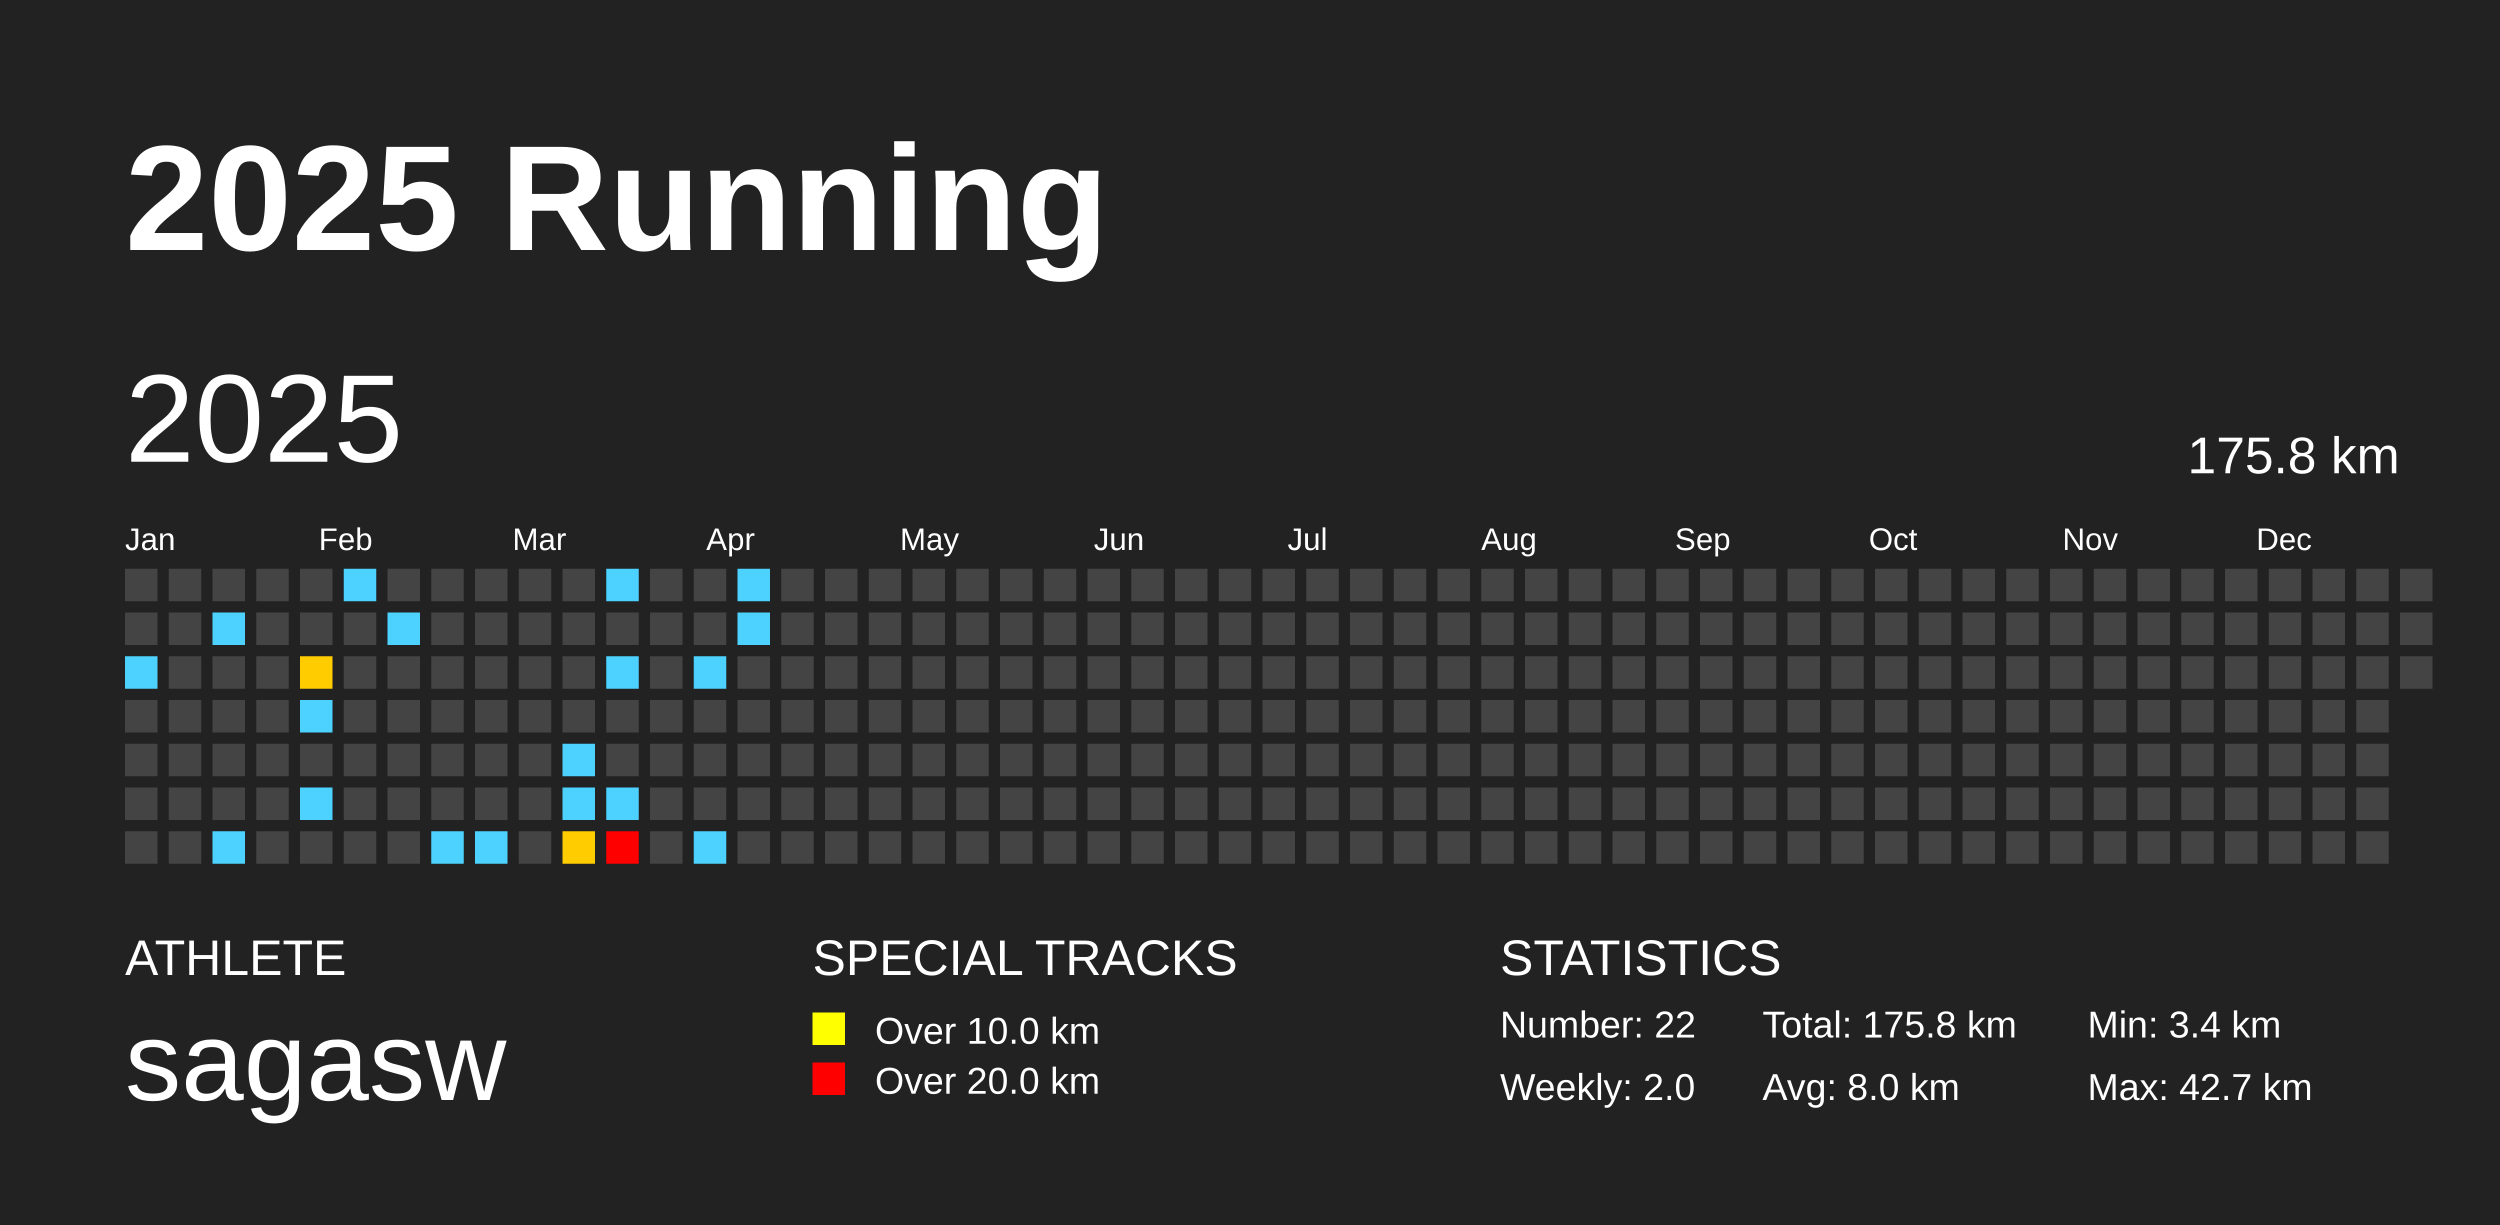
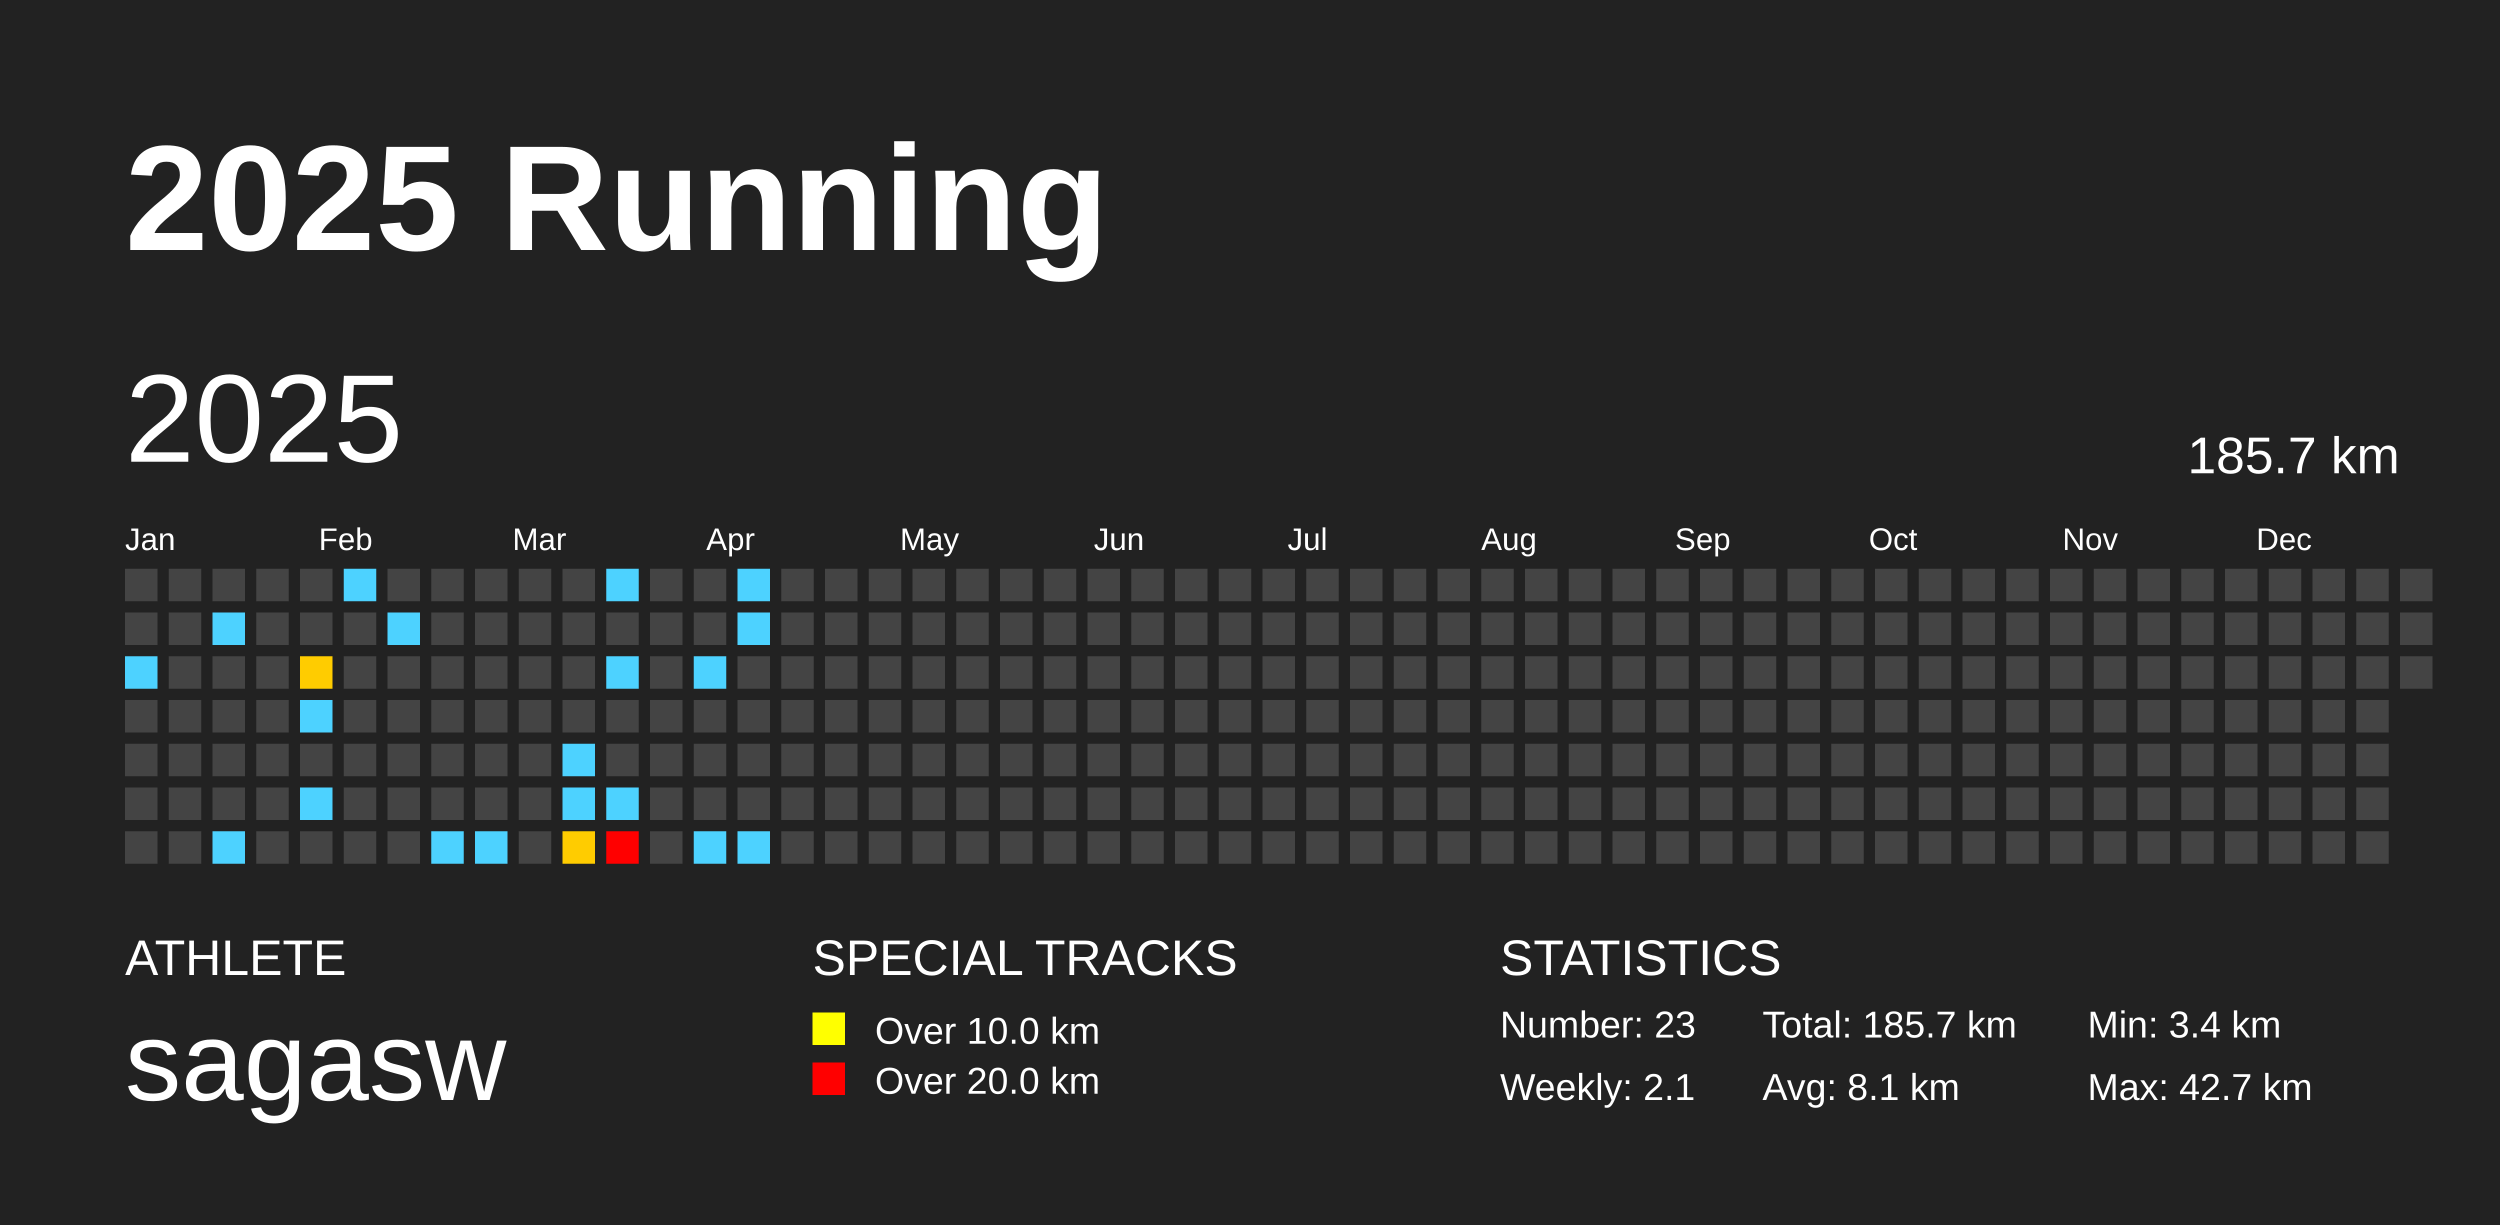
<svg xmlns="http://www.w3.org/2000/svg" baseProfile="full" height="98mm" version="1.1" viewBox="0,0,200,98" width="200mm">
  <defs />
  <rect fill="#222222" height="98" width="200" x="0" y="0" />
  <text fill="#FFFFFF" style="font-size:12px; font-family:Arial; font-weight:bold;" x="10" y="20">2025 Running</text>
  <text fill="#FFFFFF" style="font-size:4px; font-family:Arial" x="10" y="78">ATHLETE</text>
  <text fill="#FFFFFF" style="font-size:9px; font-family:Arial" x="10" y="88">sagasw</text>
  <text fill="#FFFFFF" style="font-size:4px; font-family:Arial" x="65" y="78">SPECIAL TRACKS</text>
  <rect fill="yellow" height="2.6" width="2.6" x="65" y="81" />
  <text fill="#FFFFFF" style="font-size:3px; font-family:Arial" x="70" y="83.5">Over 10.0 km</text>
  <rect fill="red" height="2.6" width="2.6" x="65" y="85" />
  <text fill="#FFFFFF" style="font-size:3px; font-family:Arial" x="70" y="87.5">Over 20.0 km</text>
  <text fill="#FFFFFF" style="font-size:4px; font-family:Arial" x="120" y="78">STATISTICS</text>
-   <text fill="#FFFFFF" style="font-size:3px; font-family:Arial" x="120" y="83">Number: 22</text>
-   <text fill="#FFFFFF" style="font-size:3px; font-family:Arial" x="120" y="88">Weekly: 2.0</text>
-   <text fill="#FFFFFF" style="font-size:3px; font-family:Arial" x="141" y="83">Total: 175.8 km</text>
-   <text fill="#FFFFFF" style="font-size:3px; font-family:Arial" x="141" y="88">Avg: 8.0 km</text>
+   <text fill="#FFFFFF" style="font-size:3px; font-family:Arial" x="120" y="83">Number: 23</text>
+   <text fill="#FFFFFF" style="font-size:3px; font-family:Arial" x="120" y="88">Weekly: 2.1</text>
+   <text fill="#FFFFFF" style="font-size:3px; font-family:Arial" x="141" y="83">Total: 185.7 km</text>
+   <text fill="#FFFFFF" style="font-size:3px; font-family:Arial" x="141" y="88">Avg: 8.1 km</text>
  <text fill="#FFFFFF" style="font-size:3px; font-family:Arial" x="167" y="83">Min: 3.4 km</text>
  <text fill="#FFFFFF" style="font-size:3px; font-family:Arial" x="167" y="88">Max: 42.7 km</text>
  <text dominant-baseline="hanging" fill="#FFFFFF" style="font-size:10.0px; font-family:Arial;" x="10" y="30">2025</text>
-   <text dominant-baseline="hanging" fill="#FFFFFF" style="font-size:4.125px; font-family:Arial;" x="175" y="35">175.8 km</text>
+   <text dominant-baseline="hanging" fill="#FFFFFF" style="font-size:4.125px; font-family:Arial;" x="175" y="35">185.7 km</text>
  <text fill="#FFFFFF" style="font-size:2.5px; font-family:Arial" x="10.0" y="44">Jan</text>
  <text fill="#FFFFFF" style="font-size:2.5px; font-family:Arial" x="25.5" y="44">Feb</text>
  <text fill="#FFFFFF" style="font-size:2.5px; font-family:Arial" x="41.0" y="44">Mar</text>
  <text fill="#FFFFFF" style="font-size:2.5px; font-family:Arial" x="56.5" y="44">Apr</text>
  <text fill="#FFFFFF" style="font-size:2.5px; font-family:Arial" x="72.0" y="44">May</text>
  <text fill="#FFFFFF" style="font-size:2.5px; font-family:Arial" x="87.5" y="44">Jun</text>
  <text fill="#FFFFFF" style="font-size:2.5px; font-family:Arial" x="103.0" y="44">Jul</text>
  <text fill="#FFFFFF" style="font-size:2.5px; font-family:Arial" x="118.5" y="44">Aug</text>
  <text fill="#FFFFFF" style="font-size:2.5px; font-family:Arial" x="134.0" y="44">Sep</text>
  <text fill="#FFFFFF" style="font-size:2.5px; font-family:Arial" x="149.5" y="44">Oct</text>
  <text fill="#FFFFFF" style="font-size:2.5px; font-family:Arial" x="165.0" y="44">Nov</text>
  <text fill="#FFFFFF" style="font-size:2.5px; font-family:Arial" x="180.5" y="44">Dec</text>
  <rect fill="#444444" height="2.6" width="2.6" x="10.0" y="45.5" />
  <rect fill="#444444" height="2.6" width="2.6" x="10.0" y="49.0" />
  <rect fill="#4dd2ff" height="2.6" width="2.6" x="10.0" y="52.5" />
  <rect fill="#444444" height="2.6" width="2.6" x="10.0" y="56.0" />
  <rect fill="#444444" height="2.6" width="2.6" x="10.0" y="59.5" />
  <rect fill="#444444" height="2.6" width="2.6" x="10.0" y="63.0" />
  <rect fill="#444444" height="2.6" width="2.6" x="10.0" y="66.5" />
  <rect fill="#444444" height="2.6" width="2.6" x="13.5" y="45.5" />
  <rect fill="#444444" height="2.6" width="2.6" x="13.5" y="49.0" />
  <rect fill="#444444" height="2.6" width="2.6" x="13.5" y="52.5" />
  <rect fill="#444444" height="2.6" width="2.6" x="13.5" y="56.0" />
  <rect fill="#444444" height="2.6" width="2.6" x="13.5" y="59.5" />
  <rect fill="#444444" height="2.6" width="2.6" x="13.5" y="63.0" />
  <rect fill="#444444" height="2.6" width="2.6" x="13.5" y="66.5" />
  <rect fill="#444444" height="2.6" width="2.6" x="17.0" y="45.5" />
  <rect fill="#4dd2ff" height="2.6" width="2.6" x="17.0" y="49.0" />
  <rect fill="#444444" height="2.6" width="2.6" x="17.0" y="52.5" />
  <rect fill="#444444" height="2.6" width="2.6" x="17.0" y="56.0" />
  <rect fill="#444444" height="2.6" width="2.6" x="17.0" y="59.5" />
  <rect fill="#444444" height="2.6" width="2.6" x="17.0" y="63.0" />
  <rect fill="#4dd2ff" height="2.6" width="2.6" x="17.0" y="66.5" />
  <rect fill="#444444" height="2.6" width="2.6" x="20.5" y="45.5" />
  <rect fill="#444444" height="2.6" width="2.6" x="20.5" y="49.0" />
  <rect fill="#444444" height="2.6" width="2.6" x="20.5" y="52.5" />
  <rect fill="#444444" height="2.6" width="2.6" x="20.5" y="56.0" />
  <rect fill="#444444" height="2.6" width="2.6" x="20.5" y="59.5" />
  <rect fill="#444444" height="2.6" width="2.6" x="20.5" y="63.0" />
  <rect fill="#444444" height="2.6" width="2.6" x="20.5" y="66.5" />
  <rect fill="#444444" height="2.6" width="2.6" x="24.0" y="45.5" />
  <rect fill="#444444" height="2.6" width="2.6" x="24.0" y="49.0" />
  <rect fill="#ffcc00" height="2.6" width="2.6" x="24.0" y="52.5" />
  <rect fill="#4dd2ff" height="2.6" width="2.6" x="24.0" y="56.0" />
  <rect fill="#444444" height="2.6" width="2.6" x="24.0" y="59.5" />
  <rect fill="#4dd2ff" height="2.6" width="2.6" x="24.0" y="63.0" />
  <rect fill="#444444" height="2.6" width="2.6" x="24.0" y="66.5" />
  <rect fill="#4dd2ff" height="2.6" width="2.6" x="27.5" y="45.5" />
  <rect fill="#444444" height="2.6" width="2.6" x="27.5" y="49.0" />
  <rect fill="#444444" height="2.6" width="2.6" x="27.5" y="52.5" />
  <rect fill="#444444" height="2.6" width="2.6" x="27.5" y="56.0" />
  <rect fill="#444444" height="2.6" width="2.6" x="27.5" y="59.5" />
  <rect fill="#444444" height="2.6" width="2.6" x="27.5" y="63.0" />
  <rect fill="#444444" height="2.6" width="2.6" x="27.5" y="66.5" />
  <rect fill="#444444" height="2.6" width="2.6" x="31.0" y="45.5" />
  <rect fill="#4dd2ff" height="2.6" width="2.6" x="31.0" y="49.0" />
  <rect fill="#444444" height="2.6" width="2.6" x="31.0" y="52.5" />
  <rect fill="#444444" height="2.6" width="2.6" x="31.0" y="56.0" />
  <rect fill="#444444" height="2.6" width="2.6" x="31.0" y="59.5" />
  <rect fill="#444444" height="2.6" width="2.6" x="31.0" y="63.0" />
  <rect fill="#444444" height="2.6" width="2.6" x="31.0" y="66.5" />
  <rect fill="#444444" height="2.6" width="2.6" x="34.5" y="45.5" />
  <rect fill="#444444" height="2.6" width="2.6" x="34.5" y="49.0" />
  <rect fill="#444444" height="2.6" width="2.6" x="34.5" y="52.5" />
  <rect fill="#444444" height="2.6" width="2.6" x="34.5" y="56.0" />
  <rect fill="#444444" height="2.6" width="2.6" x="34.5" y="59.5" />
  <rect fill="#444444" height="2.6" width="2.6" x="34.5" y="63.0" />
  <rect fill="#4dd2ff" height="2.6" width="2.6" x="34.5" y="66.5" />
  <rect fill="#444444" height="2.6" width="2.6" x="38.0" y="45.5" />
  <rect fill="#444444" height="2.6" width="2.6" x="38.0" y="49.0" />
  <rect fill="#444444" height="2.6" width="2.6" x="38.0" y="52.5" />
  <rect fill="#444444" height="2.6" width="2.6" x="38.0" y="56.0" />
  <rect fill="#444444" height="2.6" width="2.6" x="38.0" y="59.5" />
  <rect fill="#444444" height="2.6" width="2.6" x="38.0" y="63.0" />
  <rect fill="#4dd2ff" height="2.6" width="2.6" x="38.0" y="66.5" />
  <rect fill="#444444" height="2.6" width="2.6" x="41.5" y="45.5" />
  <rect fill="#444444" height="2.6" width="2.6" x="41.5" y="49.0" />
  <rect fill="#444444" height="2.6" width="2.6" x="41.5" y="52.5" />
  <rect fill="#444444" height="2.6" width="2.6" x="41.5" y="56.0" />
  <rect fill="#444444" height="2.6" width="2.6" x="41.5" y="59.5" />
  <rect fill="#444444" height="2.6" width="2.6" x="41.5" y="63.0" />
  <rect fill="#444444" height="2.6" width="2.6" x="41.5" y="66.5" />
  <rect fill="#444444" height="2.6" width="2.6" x="45.0" y="45.5" />
  <rect fill="#444444" height="2.6" width="2.6" x="45.0" y="49.0" />
  <rect fill="#444444" height="2.6" width="2.6" x="45.0" y="52.5" />
  <rect fill="#444444" height="2.6" width="2.6" x="45.0" y="56.0" />
  <rect fill="#4dd2ff" height="2.6" width="2.6" x="45.0" y="59.5" />
  <rect fill="#4dd2ff" height="2.6" width="2.6" x="45.0" y="63.0" />
  <rect fill="#ffcc00" height="2.6" width="2.6" x="45.0" y="66.5" />
  <rect fill="#4dd2ff" height="2.6" width="2.6" x="48.5" y="45.5" />
  <rect fill="#444444" height="2.6" width="2.6" x="48.5" y="49.0" />
  <rect fill="#4dd2ff" height="2.6" width="2.6" x="48.5" y="52.5" />
  <rect fill="#444444" height="2.6" width="2.6" x="48.5" y="56.0" />
  <rect fill="#444444" height="2.6" width="2.6" x="48.5" y="59.5" />
  <rect fill="#4dd2ff" height="2.6" width="2.6" x="48.5" y="63.0" />
  <rect fill="red" height="2.6" width="2.6" x="48.5" y="66.5" />
  <rect fill="#444444" height="2.6" width="2.6" x="52.0" y="45.5" />
  <rect fill="#444444" height="2.6" width="2.6" x="52.0" y="49.0" />
  <rect fill="#444444" height="2.6" width="2.6" x="52.0" y="52.5" />
  <rect fill="#444444" height="2.6" width="2.6" x="52.0" y="56.0" />
  <rect fill="#444444" height="2.6" width="2.6" x="52.0" y="59.5" />
  <rect fill="#444444" height="2.6" width="2.6" x="52.0" y="63.0" />
  <rect fill="#444444" height="2.6" width="2.6" x="52.0" y="66.5" />
  <rect fill="#444444" height="2.6" width="2.6" x="55.5" y="45.5" />
  <rect fill="#444444" height="2.6" width="2.6" x="55.5" y="49.0" />
  <rect fill="#4dd2ff" height="2.6" width="2.6" x="55.5" y="52.5" />
  <rect fill="#444444" height="2.6" width="2.6" x="55.5" y="56.0" />
  <rect fill="#444444" height="2.6" width="2.6" x="55.5" y="59.5" />
  <rect fill="#444444" height="2.6" width="2.6" x="55.5" y="63.0" />
  <rect fill="#4dd2ff" height="2.6" width="2.6" x="55.5" y="66.5" />
  <rect fill="#4dd2ff" height="2.6" width="2.6" x="59.0" y="45.5" />
  <rect fill="#4dd2ff" height="2.6" width="2.6" x="59.0" y="49.0" />
  <rect fill="#444444" height="2.6" width="2.6" x="59.0" y="52.5" />
  <rect fill="#444444" height="2.6" width="2.6" x="59.0" y="56.0" />
  <rect fill="#444444" height="2.6" width="2.6" x="59.0" y="59.5" />
  <rect fill="#444444" height="2.6" width="2.6" x="59.0" y="63.0" />
-   <rect fill="#444444" height="2.6" width="2.6" x="59.0" y="66.5" />
+   <rect fill="#4dd2ff" height="2.6" width="2.6" x="59.0" y="66.5" />
  <rect fill="#444444" height="2.6" width="2.6" x="62.5" y="45.5" />
  <rect fill="#444444" height="2.6" width="2.6" x="62.5" y="49.0" />
  <rect fill="#444444" height="2.6" width="2.6" x="62.5" y="52.5" />
  <rect fill="#444444" height="2.6" width="2.6" x="62.5" y="56.0" />
  <rect fill="#444444" height="2.6" width="2.6" x="62.5" y="59.5" />
  <rect fill="#444444" height="2.6" width="2.6" x="62.5" y="63.0" />
  <rect fill="#444444" height="2.6" width="2.6" x="62.5" y="66.5" />
  <rect fill="#444444" height="2.6" width="2.6" x="66.0" y="45.5" />
  <rect fill="#444444" height="2.6" width="2.6" x="66.0" y="49.0" />
  <rect fill="#444444" height="2.6" width="2.6" x="66.0" y="52.5" />
  <rect fill="#444444" height="2.6" width="2.6" x="66.0" y="56.0" />
  <rect fill="#444444" height="2.6" width="2.6" x="66.0" y="59.5" />
  <rect fill="#444444" height="2.6" width="2.6" x="66.0" y="63.0" />
  <rect fill="#444444" height="2.6" width="2.6" x="66.0" y="66.5" />
  <rect fill="#444444" height="2.6" width="2.6" x="69.5" y="45.5" />
  <rect fill="#444444" height="2.6" width="2.6" x="69.5" y="49.0" />
  <rect fill="#444444" height="2.6" width="2.6" x="69.5" y="52.5" />
  <rect fill="#444444" height="2.6" width="2.6" x="69.5" y="56.0" />
  <rect fill="#444444" height="2.6" width="2.6" x="69.5" y="59.5" />
  <rect fill="#444444" height="2.6" width="2.6" x="69.5" y="63.0" />
  <rect fill="#444444" height="2.6" width="2.6" x="69.5" y="66.5" />
  <rect fill="#444444" height="2.6" width="2.6" x="73.0" y="45.5" />
  <rect fill="#444444" height="2.6" width="2.6" x="73.0" y="49.0" />
  <rect fill="#444444" height="2.6" width="2.6" x="73.0" y="52.5" />
  <rect fill="#444444" height="2.6" width="2.6" x="73.0" y="56.0" />
  <rect fill="#444444" height="2.6" width="2.6" x="73.0" y="59.5" />
  <rect fill="#444444" height="2.6" width="2.6" x="73.0" y="63.0" />
  <rect fill="#444444" height="2.6" width="2.6" x="73.0" y="66.5" />
  <rect fill="#444444" height="2.6" width="2.6" x="76.5" y="45.5" />
  <rect fill="#444444" height="2.6" width="2.6" x="76.5" y="49.0" />
  <rect fill="#444444" height="2.6" width="2.6" x="76.5" y="52.5" />
  <rect fill="#444444" height="2.6" width="2.6" x="76.5" y="56.0" />
  <rect fill="#444444" height="2.6" width="2.6" x="76.5" y="59.5" />
  <rect fill="#444444" height="2.6" width="2.6" x="76.5" y="63.0" />
  <rect fill="#444444" height="2.6" width="2.6" x="76.5" y="66.5" />
  <rect fill="#444444" height="2.6" width="2.6" x="80.0" y="45.5" />
  <rect fill="#444444" height="2.6" width="2.6" x="80.0" y="49.0" />
  <rect fill="#444444" height="2.6" width="2.6" x="80.0" y="52.5" />
  <rect fill="#444444" height="2.6" width="2.6" x="80.0" y="56.0" />
  <rect fill="#444444" height="2.6" width="2.6" x="80.0" y="59.5" />
  <rect fill="#444444" height="2.6" width="2.6" x="80.0" y="63.0" />
  <rect fill="#444444" height="2.6" width="2.6" x="80.0" y="66.5" />
  <rect fill="#444444" height="2.6" width="2.6" x="83.5" y="45.5" />
  <rect fill="#444444" height="2.6" width="2.6" x="83.5" y="49.0" />
  <rect fill="#444444" height="2.6" width="2.6" x="83.5" y="52.5" />
  <rect fill="#444444" height="2.6" width="2.6" x="83.5" y="56.0" />
  <rect fill="#444444" height="2.6" width="2.6" x="83.5" y="59.5" />
  <rect fill="#444444" height="2.6" width="2.6" x="83.5" y="63.0" />
  <rect fill="#444444" height="2.6" width="2.6" x="83.5" y="66.5" />
  <rect fill="#444444" height="2.6" width="2.6" x="87.0" y="45.5" />
  <rect fill="#444444" height="2.6" width="2.6" x="87.0" y="49.0" />
  <rect fill="#444444" height="2.6" width="2.6" x="87.0" y="52.5" />
  <rect fill="#444444" height="2.6" width="2.6" x="87.0" y="56.0" />
  <rect fill="#444444" height="2.6" width="2.6" x="87.0" y="59.5" />
  <rect fill="#444444" height="2.6" width="2.6" x="87.0" y="63.0" />
  <rect fill="#444444" height="2.6" width="2.6" x="87.0" y="66.5" />
  <rect fill="#444444" height="2.6" width="2.6" x="90.5" y="45.5" />
  <rect fill="#444444" height="2.6" width="2.6" x="90.5" y="49.0" />
  <rect fill="#444444" height="2.6" width="2.6" x="90.5" y="52.5" />
  <rect fill="#444444" height="2.6" width="2.6" x="90.5" y="56.0" />
  <rect fill="#444444" height="2.6" width="2.6" x="90.5" y="59.5" />
  <rect fill="#444444" height="2.6" width="2.6" x="90.5" y="63.0" />
  <rect fill="#444444" height="2.6" width="2.6" x="90.5" y="66.5" />
  <rect fill="#444444" height="2.6" width="2.6" x="94.0" y="45.5" />
  <rect fill="#444444" height="2.6" width="2.6" x="94.0" y="49.0" />
  <rect fill="#444444" height="2.6" width="2.6" x="94.0" y="52.5" />
  <rect fill="#444444" height="2.6" width="2.6" x="94.0" y="56.0" />
  <rect fill="#444444" height="2.6" width="2.6" x="94.0" y="59.5" />
  <rect fill="#444444" height="2.6" width="2.6" x="94.0" y="63.0" />
  <rect fill="#444444" height="2.6" width="2.6" x="94.0" y="66.5" />
  <rect fill="#444444" height="2.6" width="2.6" x="97.5" y="45.5" />
  <rect fill="#444444" height="2.6" width="2.6" x="97.5" y="49.0" />
  <rect fill="#444444" height="2.6" width="2.6" x="97.5" y="52.5" />
  <rect fill="#444444" height="2.6" width="2.6" x="97.5" y="56.0" />
  <rect fill="#444444" height="2.6" width="2.6" x="97.5" y="59.5" />
  <rect fill="#444444" height="2.6" width="2.6" x="97.5" y="63.0" />
  <rect fill="#444444" height="2.6" width="2.6" x="97.5" y="66.5" />
  <rect fill="#444444" height="2.6" width="2.6" x="101.0" y="45.5" />
  <rect fill="#444444" height="2.6" width="2.6" x="101.0" y="49.0" />
  <rect fill="#444444" height="2.6" width="2.6" x="101.0" y="52.5" />
  <rect fill="#444444" height="2.6" width="2.6" x="101.0" y="56.0" />
  <rect fill="#444444" height="2.6" width="2.6" x="101.0" y="59.5" />
  <rect fill="#444444" height="2.6" width="2.6" x="101.0" y="63.0" />
  <rect fill="#444444" height="2.6" width="2.6" x="101.0" y="66.5" />
  <rect fill="#444444" height="2.6" width="2.6" x="104.5" y="45.5" />
  <rect fill="#444444" height="2.6" width="2.6" x="104.5" y="49.0" />
  <rect fill="#444444" height="2.6" width="2.6" x="104.5" y="52.5" />
  <rect fill="#444444" height="2.6" width="2.6" x="104.5" y="56.0" />
  <rect fill="#444444" height="2.6" width="2.6" x="104.5" y="59.5" />
  <rect fill="#444444" height="2.6" width="2.6" x="104.5" y="63.0" />
  <rect fill="#444444" height="2.6" width="2.6" x="104.5" y="66.5" />
  <rect fill="#444444" height="2.6" width="2.6" x="108.0" y="45.5" />
  <rect fill="#444444" height="2.6" width="2.6" x="108.0" y="49.0" />
  <rect fill="#444444" height="2.6" width="2.6" x="108.0" y="52.5" />
  <rect fill="#444444" height="2.6" width="2.6" x="108.0" y="56.0" />
  <rect fill="#444444" height="2.6" width="2.6" x="108.0" y="59.5" />
  <rect fill="#444444" height="2.6" width="2.6" x="108.0" y="63.0" />
  <rect fill="#444444" height="2.6" width="2.6" x="108.0" y="66.5" />
  <rect fill="#444444" height="2.6" width="2.6" x="111.5" y="45.5" />
  <rect fill="#444444" height="2.6" width="2.6" x="111.5" y="49.0" />
  <rect fill="#444444" height="2.6" width="2.6" x="111.5" y="52.5" />
  <rect fill="#444444" height="2.6" width="2.6" x="111.5" y="56.0" />
  <rect fill="#444444" height="2.6" width="2.6" x="111.5" y="59.5" />
  <rect fill="#444444" height="2.6" width="2.6" x="111.5" y="63.0" />
  <rect fill="#444444" height="2.6" width="2.6" x="111.5" y="66.5" />
  <rect fill="#444444" height="2.6" width="2.6" x="115.0" y="45.5" />
  <rect fill="#444444" height="2.6" width="2.6" x="115.0" y="49.0" />
  <rect fill="#444444" height="2.6" width="2.6" x="115.0" y="52.5" />
  <rect fill="#444444" height="2.6" width="2.6" x="115.0" y="56.0" />
  <rect fill="#444444" height="2.6" width="2.6" x="115.0" y="59.5" />
  <rect fill="#444444" height="2.6" width="2.6" x="115.0" y="63.0" />
  <rect fill="#444444" height="2.6" width="2.6" x="115.0" y="66.5" />
  <rect fill="#444444" height="2.6" width="2.6" x="118.5" y="45.5" />
  <rect fill="#444444" height="2.6" width="2.6" x="118.5" y="49.0" />
  <rect fill="#444444" height="2.6" width="2.6" x="118.5" y="52.5" />
  <rect fill="#444444" height="2.6" width="2.6" x="118.5" y="56.0" />
  <rect fill="#444444" height="2.6" width="2.6" x="118.5" y="59.5" />
  <rect fill="#444444" height="2.6" width="2.6" x="118.5" y="63.0" />
  <rect fill="#444444" height="2.6" width="2.6" x="118.5" y="66.5" />
  <rect fill="#444444" height="2.6" width="2.6" x="122.0" y="45.5" />
  <rect fill="#444444" height="2.6" width="2.6" x="122.0" y="49.0" />
  <rect fill="#444444" height="2.6" width="2.6" x="122.0" y="52.5" />
  <rect fill="#444444" height="2.6" width="2.6" x="122.0" y="56.0" />
  <rect fill="#444444" height="2.6" width="2.6" x="122.0" y="59.5" />
  <rect fill="#444444" height="2.6" width="2.6" x="122.0" y="63.0" />
  <rect fill="#444444" height="2.6" width="2.6" x="122.0" y="66.5" />
  <rect fill="#444444" height="2.6" width="2.6" x="125.5" y="45.5" />
  <rect fill="#444444" height="2.6" width="2.6" x="125.5" y="49.0" />
  <rect fill="#444444" height="2.6" width="2.6" x="125.5" y="52.5" />
  <rect fill="#444444" height="2.6" width="2.6" x="125.5" y="56.0" />
  <rect fill="#444444" height="2.6" width="2.6" x="125.5" y="59.5" />
  <rect fill="#444444" height="2.6" width="2.6" x="125.5" y="63.0" />
  <rect fill="#444444" height="2.6" width="2.6" x="125.5" y="66.5" />
  <rect fill="#444444" height="2.6" width="2.6" x="129.0" y="45.5" />
  <rect fill="#444444" height="2.6" width="2.6" x="129.0" y="49.0" />
  <rect fill="#444444" height="2.6" width="2.6" x="129.0" y="52.5" />
  <rect fill="#444444" height="2.6" width="2.6" x="129.0" y="56.0" />
  <rect fill="#444444" height="2.6" width="2.6" x="129.0" y="59.5" />
  <rect fill="#444444" height="2.6" width="2.6" x="129.0" y="63.0" />
  <rect fill="#444444" height="2.6" width="2.6" x="129.0" y="66.5" />
  <rect fill="#444444" height="2.6" width="2.6" x="132.5" y="45.5" />
  <rect fill="#444444" height="2.6" width="2.6" x="132.5" y="49.0" />
  <rect fill="#444444" height="2.6" width="2.6" x="132.5" y="52.5" />
  <rect fill="#444444" height="2.6" width="2.6" x="132.5" y="56.0" />
  <rect fill="#444444" height="2.6" width="2.6" x="132.5" y="59.5" />
  <rect fill="#444444" height="2.6" width="2.6" x="132.5" y="63.0" />
  <rect fill="#444444" height="2.6" width="2.6" x="132.5" y="66.5" />
  <rect fill="#444444" height="2.6" width="2.6" x="136.0" y="45.5" />
  <rect fill="#444444" height="2.6" width="2.6" x="136.0" y="49.0" />
  <rect fill="#444444" height="2.6" width="2.6" x="136.0" y="52.5" />
  <rect fill="#444444" height="2.6" width="2.6" x="136.0" y="56.0" />
  <rect fill="#444444" height="2.6" width="2.6" x="136.0" y="59.5" />
  <rect fill="#444444" height="2.6" width="2.6" x="136.0" y="63.0" />
  <rect fill="#444444" height="2.6" width="2.6" x="136.0" y="66.5" />
  <rect fill="#444444" height="2.6" width="2.6" x="139.5" y="45.5" />
  <rect fill="#444444" height="2.6" width="2.6" x="139.5" y="49.0" />
  <rect fill="#444444" height="2.6" width="2.6" x="139.5" y="52.5" />
  <rect fill="#444444" height="2.6" width="2.6" x="139.5" y="56.0" />
  <rect fill="#444444" height="2.6" width="2.6" x="139.5" y="59.5" />
  <rect fill="#444444" height="2.6" width="2.6" x="139.5" y="63.0" />
  <rect fill="#444444" height="2.6" width="2.6" x="139.5" y="66.5" />
  <rect fill="#444444" height="2.6" width="2.6" x="143.0" y="45.5" />
  <rect fill="#444444" height="2.6" width="2.6" x="143.0" y="49.0" />
  <rect fill="#444444" height="2.6" width="2.6" x="143.0" y="52.5" />
  <rect fill="#444444" height="2.6" width="2.6" x="143.0" y="56.0" />
  <rect fill="#444444" height="2.6" width="2.6" x="143.0" y="59.5" />
  <rect fill="#444444" height="2.6" width="2.6" x="143.0" y="63.0" />
  <rect fill="#444444" height="2.6" width="2.6" x="143.0" y="66.5" />
  <rect fill="#444444" height="2.6" width="2.6" x="146.5" y="45.5" />
  <rect fill="#444444" height="2.6" width="2.6" x="146.5" y="49.0" />
  <rect fill="#444444" height="2.6" width="2.6" x="146.5" y="52.5" />
  <rect fill="#444444" height="2.6" width="2.6" x="146.5" y="56.0" />
  <rect fill="#444444" height="2.6" width="2.6" x="146.5" y="59.5" />
  <rect fill="#444444" height="2.6" width="2.6" x="146.5" y="63.0" />
  <rect fill="#444444" height="2.6" width="2.6" x="146.5" y="66.5" />
  <rect fill="#444444" height="2.6" width="2.6" x="150.0" y="45.5" />
  <rect fill="#444444" height="2.6" width="2.6" x="150.0" y="49.0" />
  <rect fill="#444444" height="2.6" width="2.6" x="150.0" y="52.5" />
  <rect fill="#444444" height="2.6" width="2.6" x="150.0" y="56.0" />
  <rect fill="#444444" height="2.6" width="2.6" x="150.0" y="59.5" />
  <rect fill="#444444" height="2.6" width="2.6" x="150.0" y="63.0" />
  <rect fill="#444444" height="2.6" width="2.6" x="150.0" y="66.5" />
  <rect fill="#444444" height="2.6" width="2.6" x="153.5" y="45.5" />
  <rect fill="#444444" height="2.6" width="2.6" x="153.5" y="49.0" />
  <rect fill="#444444" height="2.6" width="2.6" x="153.5" y="52.5" />
  <rect fill="#444444" height="2.6" width="2.6" x="153.5" y="56.0" />
  <rect fill="#444444" height="2.6" width="2.6" x="153.5" y="59.5" />
  <rect fill="#444444" height="2.6" width="2.6" x="153.5" y="63.0" />
  <rect fill="#444444" height="2.6" width="2.6" x="153.5" y="66.5" />
  <rect fill="#444444" height="2.6" width="2.6" x="157.0" y="45.5" />
  <rect fill="#444444" height="2.6" width="2.6" x="157.0" y="49.0" />
  <rect fill="#444444" height="2.6" width="2.6" x="157.0" y="52.5" />
  <rect fill="#444444" height="2.6" width="2.6" x="157.0" y="56.0" />
  <rect fill="#444444" height="2.6" width="2.6" x="157.0" y="59.5" />
  <rect fill="#444444" height="2.6" width="2.6" x="157.0" y="63.0" />
  <rect fill="#444444" height="2.6" width="2.6" x="157.0" y="66.5" />
  <rect fill="#444444" height="2.6" width="2.6" x="160.5" y="45.5" />
  <rect fill="#444444" height="2.6" width="2.6" x="160.5" y="49.0" />
  <rect fill="#444444" height="2.6" width="2.6" x="160.5" y="52.5" />
  <rect fill="#444444" height="2.6" width="2.6" x="160.5" y="56.0" />
  <rect fill="#444444" height="2.6" width="2.6" x="160.5" y="59.5" />
  <rect fill="#444444" height="2.6" width="2.6" x="160.5" y="63.0" />
  <rect fill="#444444" height="2.6" width="2.6" x="160.5" y="66.5" />
  <rect fill="#444444" height="2.6" width="2.6" x="164.0" y="45.5" />
  <rect fill="#444444" height="2.6" width="2.6" x="164.0" y="49.0" />
  <rect fill="#444444" height="2.6" width="2.6" x="164.0" y="52.5" />
  <rect fill="#444444" height="2.6" width="2.6" x="164.0" y="56.0" />
  <rect fill="#444444" height="2.6" width="2.6" x="164.0" y="59.5" />
  <rect fill="#444444" height="2.6" width="2.6" x="164.0" y="63.0" />
  <rect fill="#444444" height="2.6" width="2.6" x="164.0" y="66.5" />
  <rect fill="#444444" height="2.6" width="2.6" x="167.5" y="45.5" />
  <rect fill="#444444" height="2.6" width="2.6" x="167.5" y="49.0" />
  <rect fill="#444444" height="2.6" width="2.6" x="167.5" y="52.5" />
  <rect fill="#444444" height="2.6" width="2.6" x="167.5" y="56.0" />
  <rect fill="#444444" height="2.6" width="2.6" x="167.5" y="59.5" />
  <rect fill="#444444" height="2.6" width="2.6" x="167.5" y="63.0" />
  <rect fill="#444444" height="2.6" width="2.6" x="167.5" y="66.5" />
  <rect fill="#444444" height="2.6" width="2.6" x="171.0" y="45.5" />
  <rect fill="#444444" height="2.6" width="2.6" x="171.0" y="49.0" />
  <rect fill="#444444" height="2.6" width="2.6" x="171.0" y="52.5" />
  <rect fill="#444444" height="2.6" width="2.6" x="171.0" y="56.0" />
  <rect fill="#444444" height="2.6" width="2.6" x="171.0" y="59.5" />
  <rect fill="#444444" height="2.6" width="2.6" x="171.0" y="63.0" />
  <rect fill="#444444" height="2.6" width="2.6" x="171.0" y="66.5" />
  <rect fill="#444444" height="2.6" width="2.6" x="174.5" y="45.5" />
  <rect fill="#444444" height="2.6" width="2.6" x="174.5" y="49.0" />
  <rect fill="#444444" height="2.6" width="2.6" x="174.5" y="52.5" />
  <rect fill="#444444" height="2.6" width="2.6" x="174.5" y="56.0" />
  <rect fill="#444444" height="2.6" width="2.6" x="174.5" y="59.5" />
  <rect fill="#444444" height="2.6" width="2.6" x="174.5" y="63.0" />
  <rect fill="#444444" height="2.6" width="2.6" x="174.5" y="66.5" />
  <rect fill="#444444" height="2.6" width="2.6" x="178.0" y="45.5" />
  <rect fill="#444444" height="2.6" width="2.6" x="178.0" y="49.0" />
  <rect fill="#444444" height="2.6" width="2.6" x="178.0" y="52.5" />
  <rect fill="#444444" height="2.6" width="2.6" x="178.0" y="56.0" />
  <rect fill="#444444" height="2.6" width="2.6" x="178.0" y="59.5" />
  <rect fill="#444444" height="2.6" width="2.6" x="178.0" y="63.0" />
  <rect fill="#444444" height="2.6" width="2.6" x="178.0" y="66.5" />
  <rect fill="#444444" height="2.6" width="2.6" x="181.5" y="45.5" />
  <rect fill="#444444" height="2.6" width="2.6" x="181.5" y="49.0" />
  <rect fill="#444444" height="2.6" width="2.6" x="181.5" y="52.5" />
  <rect fill="#444444" height="2.6" width="2.6" x="181.5" y="56.0" />
  <rect fill="#444444" height="2.6" width="2.6" x="181.5" y="59.5" />
  <rect fill="#444444" height="2.6" width="2.6" x="181.5" y="63.0" />
  <rect fill="#444444" height="2.6" width="2.6" x="181.5" y="66.5" />
  <rect fill="#444444" height="2.6" width="2.6" x="185.0" y="45.5" />
  <rect fill="#444444" height="2.6" width="2.6" x="185.0" y="49.0" />
  <rect fill="#444444" height="2.6" width="2.6" x="185.0" y="52.5" />
  <rect fill="#444444" height="2.6" width="2.6" x="185.0" y="56.0" />
  <rect fill="#444444" height="2.6" width="2.6" x="185.0" y="59.5" />
  <rect fill="#444444" height="2.6" width="2.6" x="185.0" y="63.0" />
  <rect fill="#444444" height="2.6" width="2.6" x="185.0" y="66.5" />
  <rect fill="#444444" height="2.6" width="2.6" x="188.5" y="45.5" />
  <rect fill="#444444" height="2.6" width="2.6" x="188.5" y="49.0" />
  <rect fill="#444444" height="2.6" width="2.6" x="188.5" y="52.5" />
  <rect fill="#444444" height="2.6" width="2.6" x="188.5" y="56.0" />
  <rect fill="#444444" height="2.6" width="2.6" x="188.5" y="59.5" />
  <rect fill="#444444" height="2.6" width="2.6" x="188.5" y="63.0" />
  <rect fill="#444444" height="2.6" width="2.6" x="188.5" y="66.5" />
  <rect fill="#444444" height="2.6" width="2.6" x="192.0" y="45.5" />
  <rect fill="#444444" height="2.6" width="2.6" x="192.0" y="49.0" />
  <rect fill="#444444" height="2.6" width="2.6" x="192.0" y="52.5" />
</svg>
